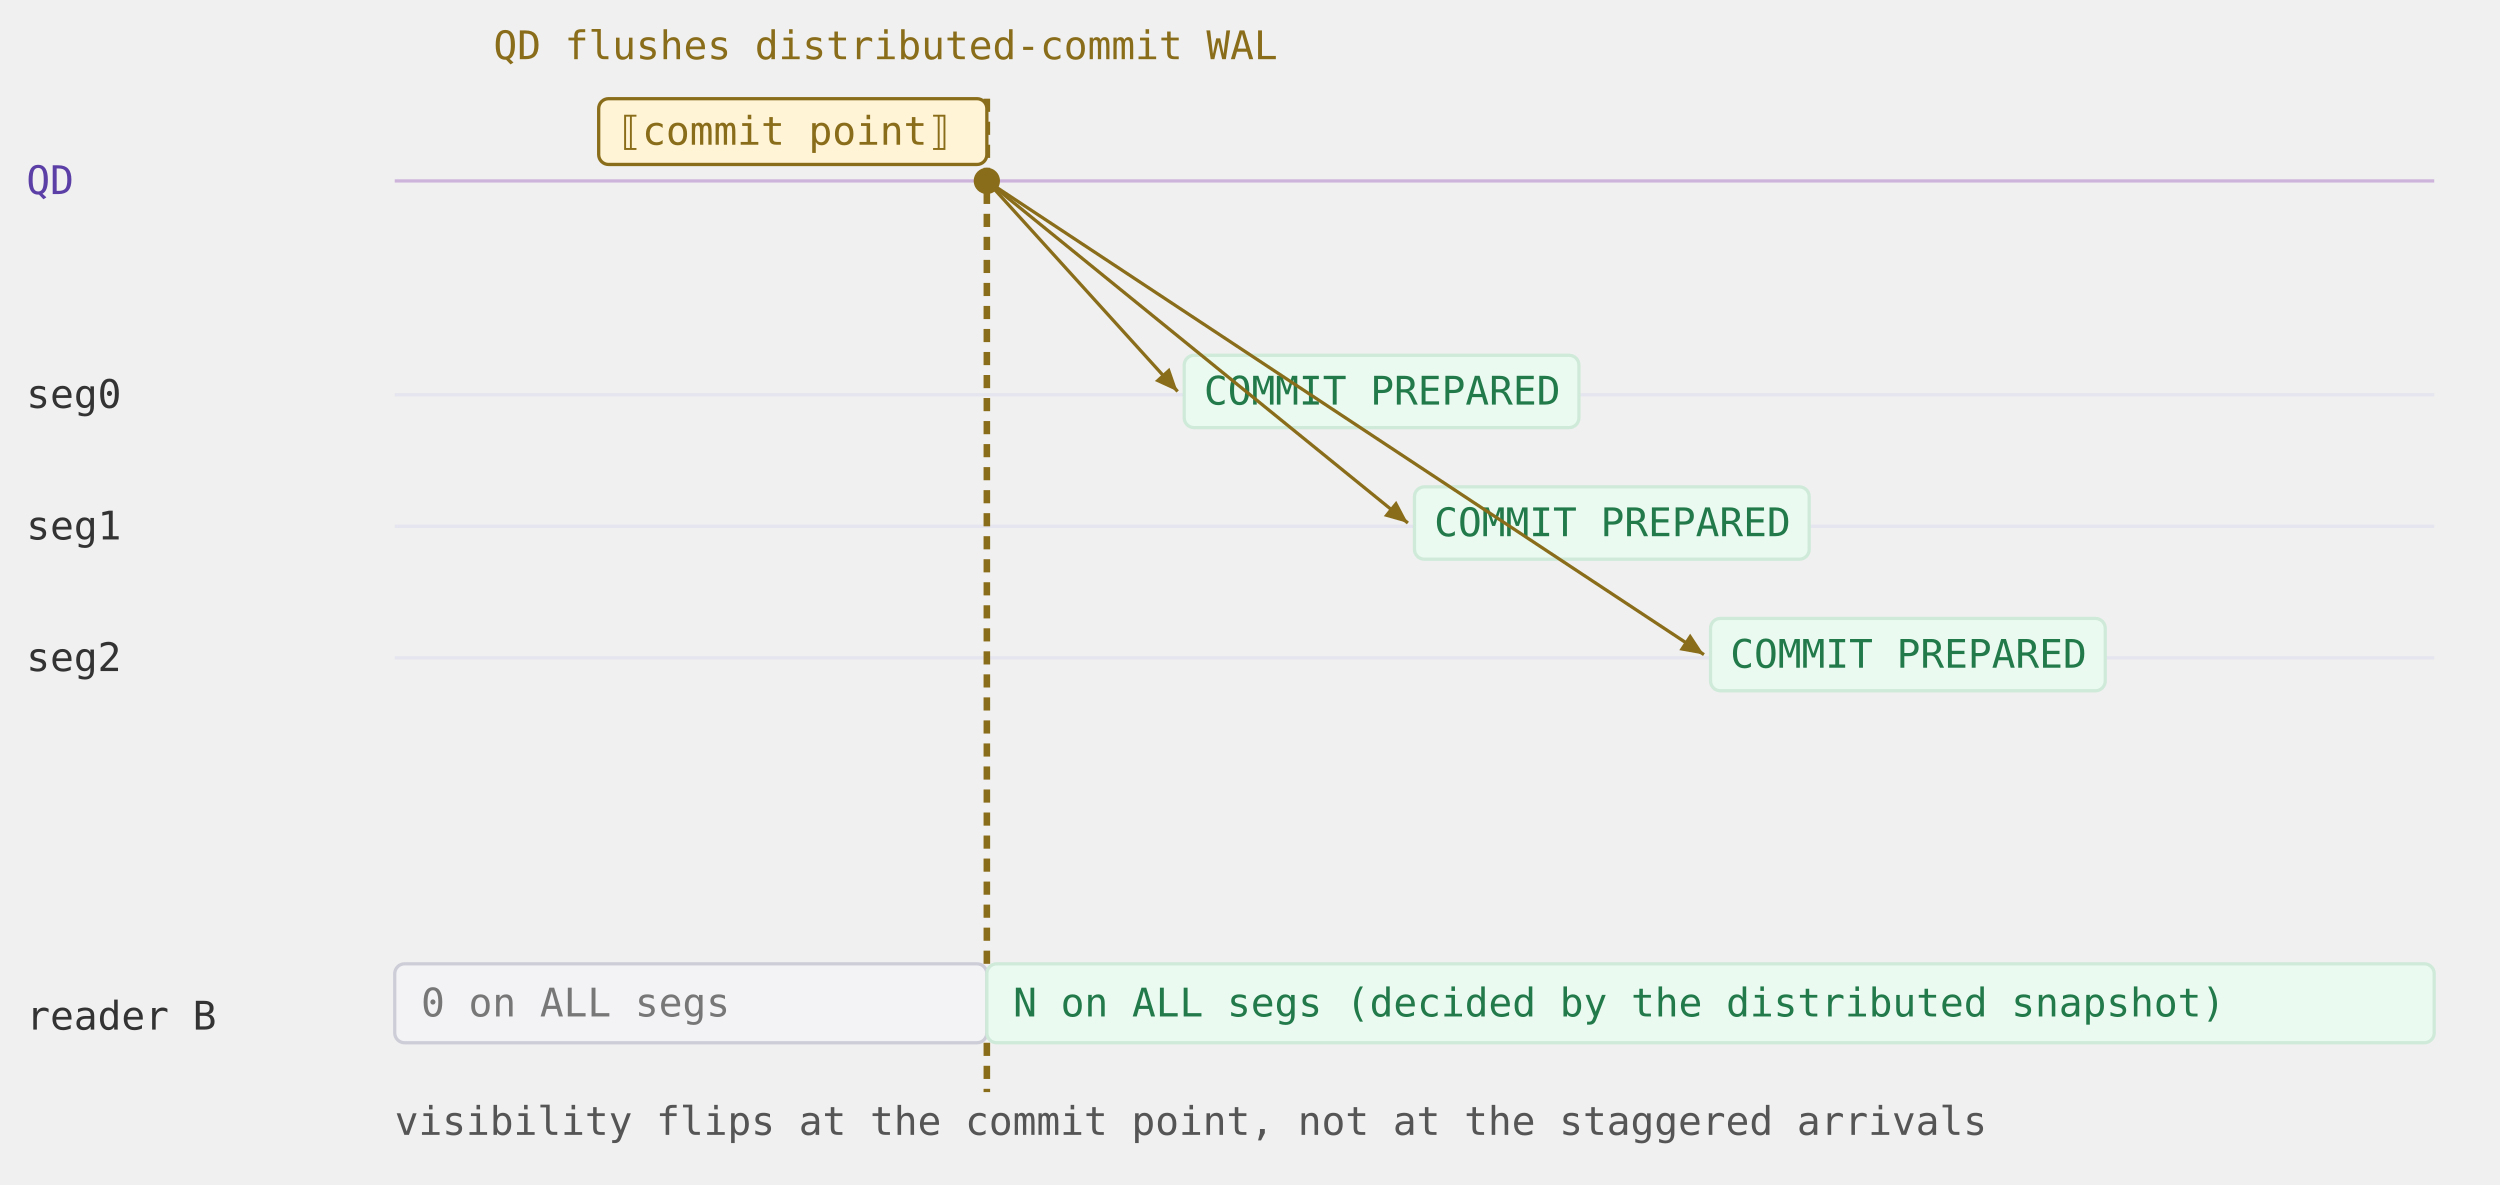
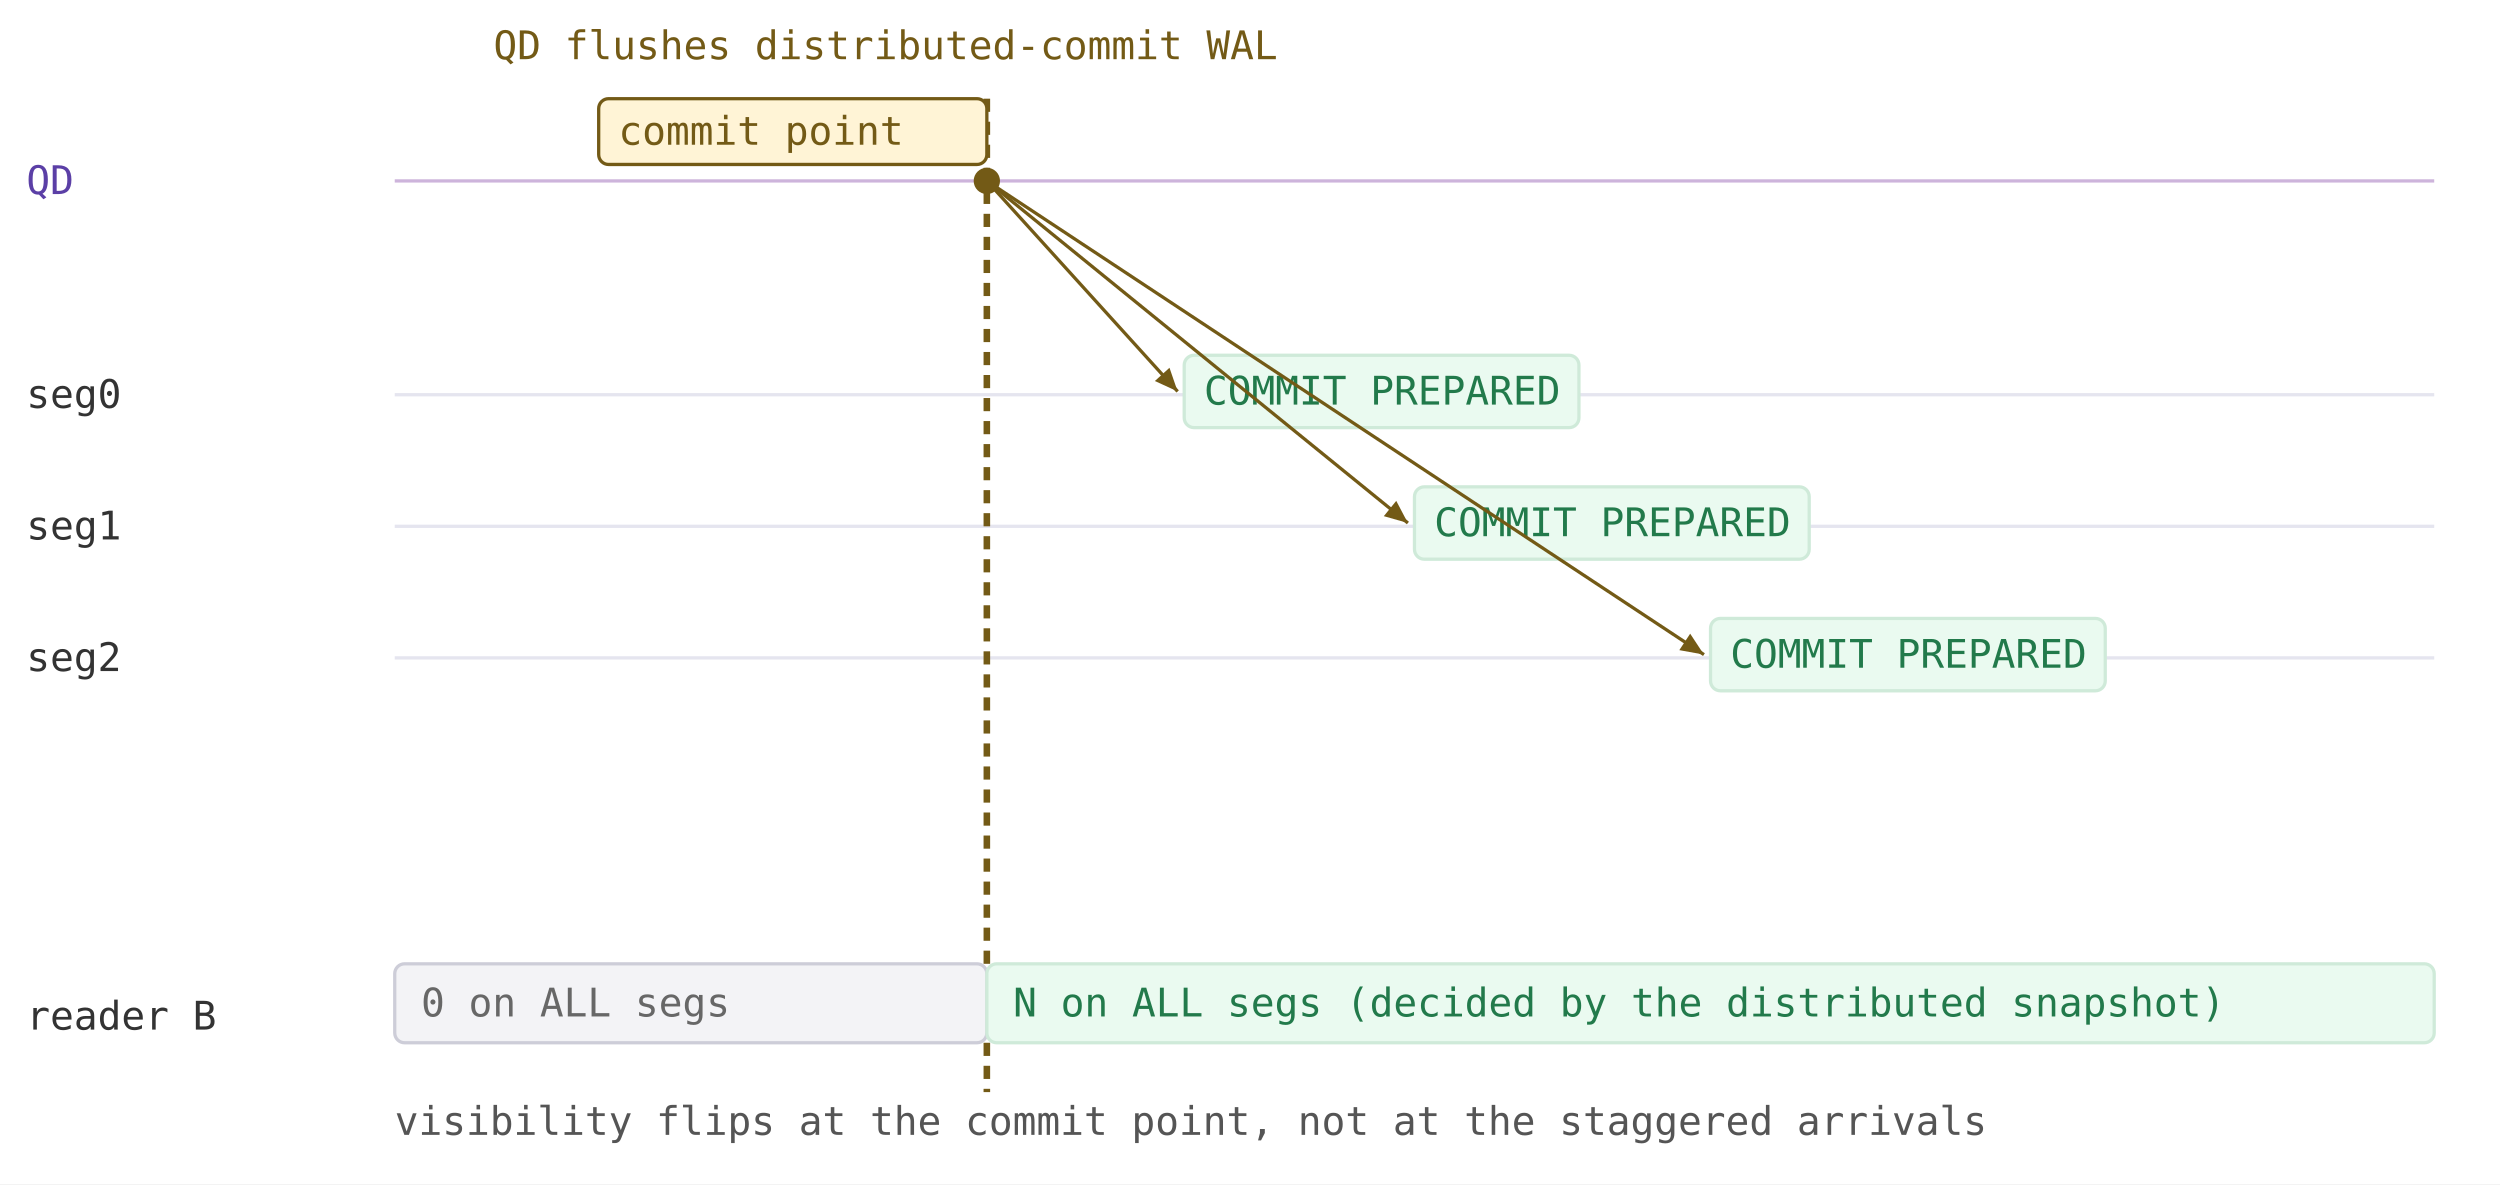
<svg xmlns="http://www.w3.org/2000/svg" viewBox="0 0 760 360" style="max-width:100%;font-family:ui-monospace,SFMono-Regular,Menlo,monospace;font-size:12px">
+   <rect x="0" y="0" width="100%" height="100%" fill="#ffffff" />
  <defs>
    <marker id="dtxar" markerWidth="9" markerHeight="9" refX="7" refY="3" orient="auto">
-       <path d="M0,0 L7,3 L0,6 Z" fill="#8a6d1a" />
+       <path d="M0,0 L7,3 L0,6 Z" fill="#735a16" />
    </marker>
  </defs>
  <line x1="120" y1="55" x2="740" y2="55" stroke="#cdb4db" stroke-width="1" />
  <line x1="120" y1="120" x2="740" y2="120" stroke="#e5e5ef" stroke-width="1" />
  <line x1="120" y1="160" x2="740" y2="160" stroke="#e5e5ef" />
  <line x1="120" y1="200" x2="740" y2="200" stroke="#e5e5ef" />
  <text x="8" y="59" fill="#5b3fa6">QD</text>
  <text x="8" y="124" fill="#333">seg0</text>
  <text x="8" y="164" fill="#333">seg1</text>
  <text x="8" y="204" fill="#333">seg2</text>
  <text x="8" y="313" fill="#333">reader B</text>
-   <line x1="300" y1="30" x2="300" y2="332" stroke="#8a6d1a" stroke-width="2" stroke-dasharray="4 3" />
-   <rect x="182" y="30" width="118" height="20" rx="3" fill="#fff4d6" stroke="#8a6d1a" />
-   <text x="188" y="44" fill="#8a6d1a">⟦commit point⟧</text>
-   <text x="150" y="18" fill="#8a6d1a">QD flushes distributed-commit WAL</text>
-   <circle cx="300" cy="55" r="4" fill="#8a6d1a" />
+   <line x1="300" y1="30" x2="300" y2="332" stroke="#735a16" stroke-width="2" stroke-dasharray="4 3" />
+   <rect x="182" y="30" width="118" height="20" rx="3" fill="#fff4d6" stroke="#735a16" />
+   <text x="188" y="44" fill="#735a16">commit point</text>
+   <text x="150" y="18" fill="#735a16">QD flushes distributed-commit WAL</text>
+   <circle cx="300" cy="55" r="4" fill="#735a16" />
  <rect x="360" y="108" width="120" height="22" rx="3" fill="#eafaf0" stroke="#cfead9" />
  <text x="366" y="123" fill="#227a4b">COMMIT PREPARED</text>
  <rect x="430" y="148" width="120" height="22" rx="3" fill="#eafaf0" stroke="#cfead9" />
  <text x="436" y="163" fill="#227a4b">COMMIT PREPARED</text>
  <rect x="520" y="188" width="120" height="22" rx="3" fill="#eafaf0" stroke="#cfead9" />
  <text x="526" y="203" fill="#227a4b">COMMIT PREPARED</text>
-   <line x1="300" y1="55" x2="358" y2="119" stroke="#8a6d1a" marker-end="url(#dtxar)" />
-   <line x1="300" y1="55" x2="428" y2="159" stroke="#8a6d1a" marker-end="url(#dtxar)" />
-   <line x1="300" y1="55" x2="518" y2="199" stroke="#8a6d1a" marker-end="url(#dtxar)" />
+   <line x1="300" y1="55" x2="358" y2="119" stroke="#735a16" marker-end="url(#dtxar)" />
+   <line x1="300" y1="55" x2="428" y2="159" stroke="#735a16" marker-end="url(#dtxar)" />
+   <line x1="300" y1="55" x2="518" y2="199" stroke="#735a16" marker-end="url(#dtxar)" />
  <rect x="120" y="293" width="180" height="24" rx="3" fill="#f3f3f6" stroke="#cdcdd8" />
-   <text x="128" y="309" fill="#777">0 on ALL segs</text>
+   <text x="128" y="309" fill="#676767">0 on ALL segs</text>
  <rect x="300" y="293" width="440" height="24" rx="3" fill="#eafaf0" stroke="#cfead9" />
  <text x="308" y="309" fill="#227a4b">N on ALL segs (decided by the distributed snapshot)</text>
  <text x="120" y="345" fill="#555">visibility flips at the commit point, not at the staggered arrivals</text>
</svg>
